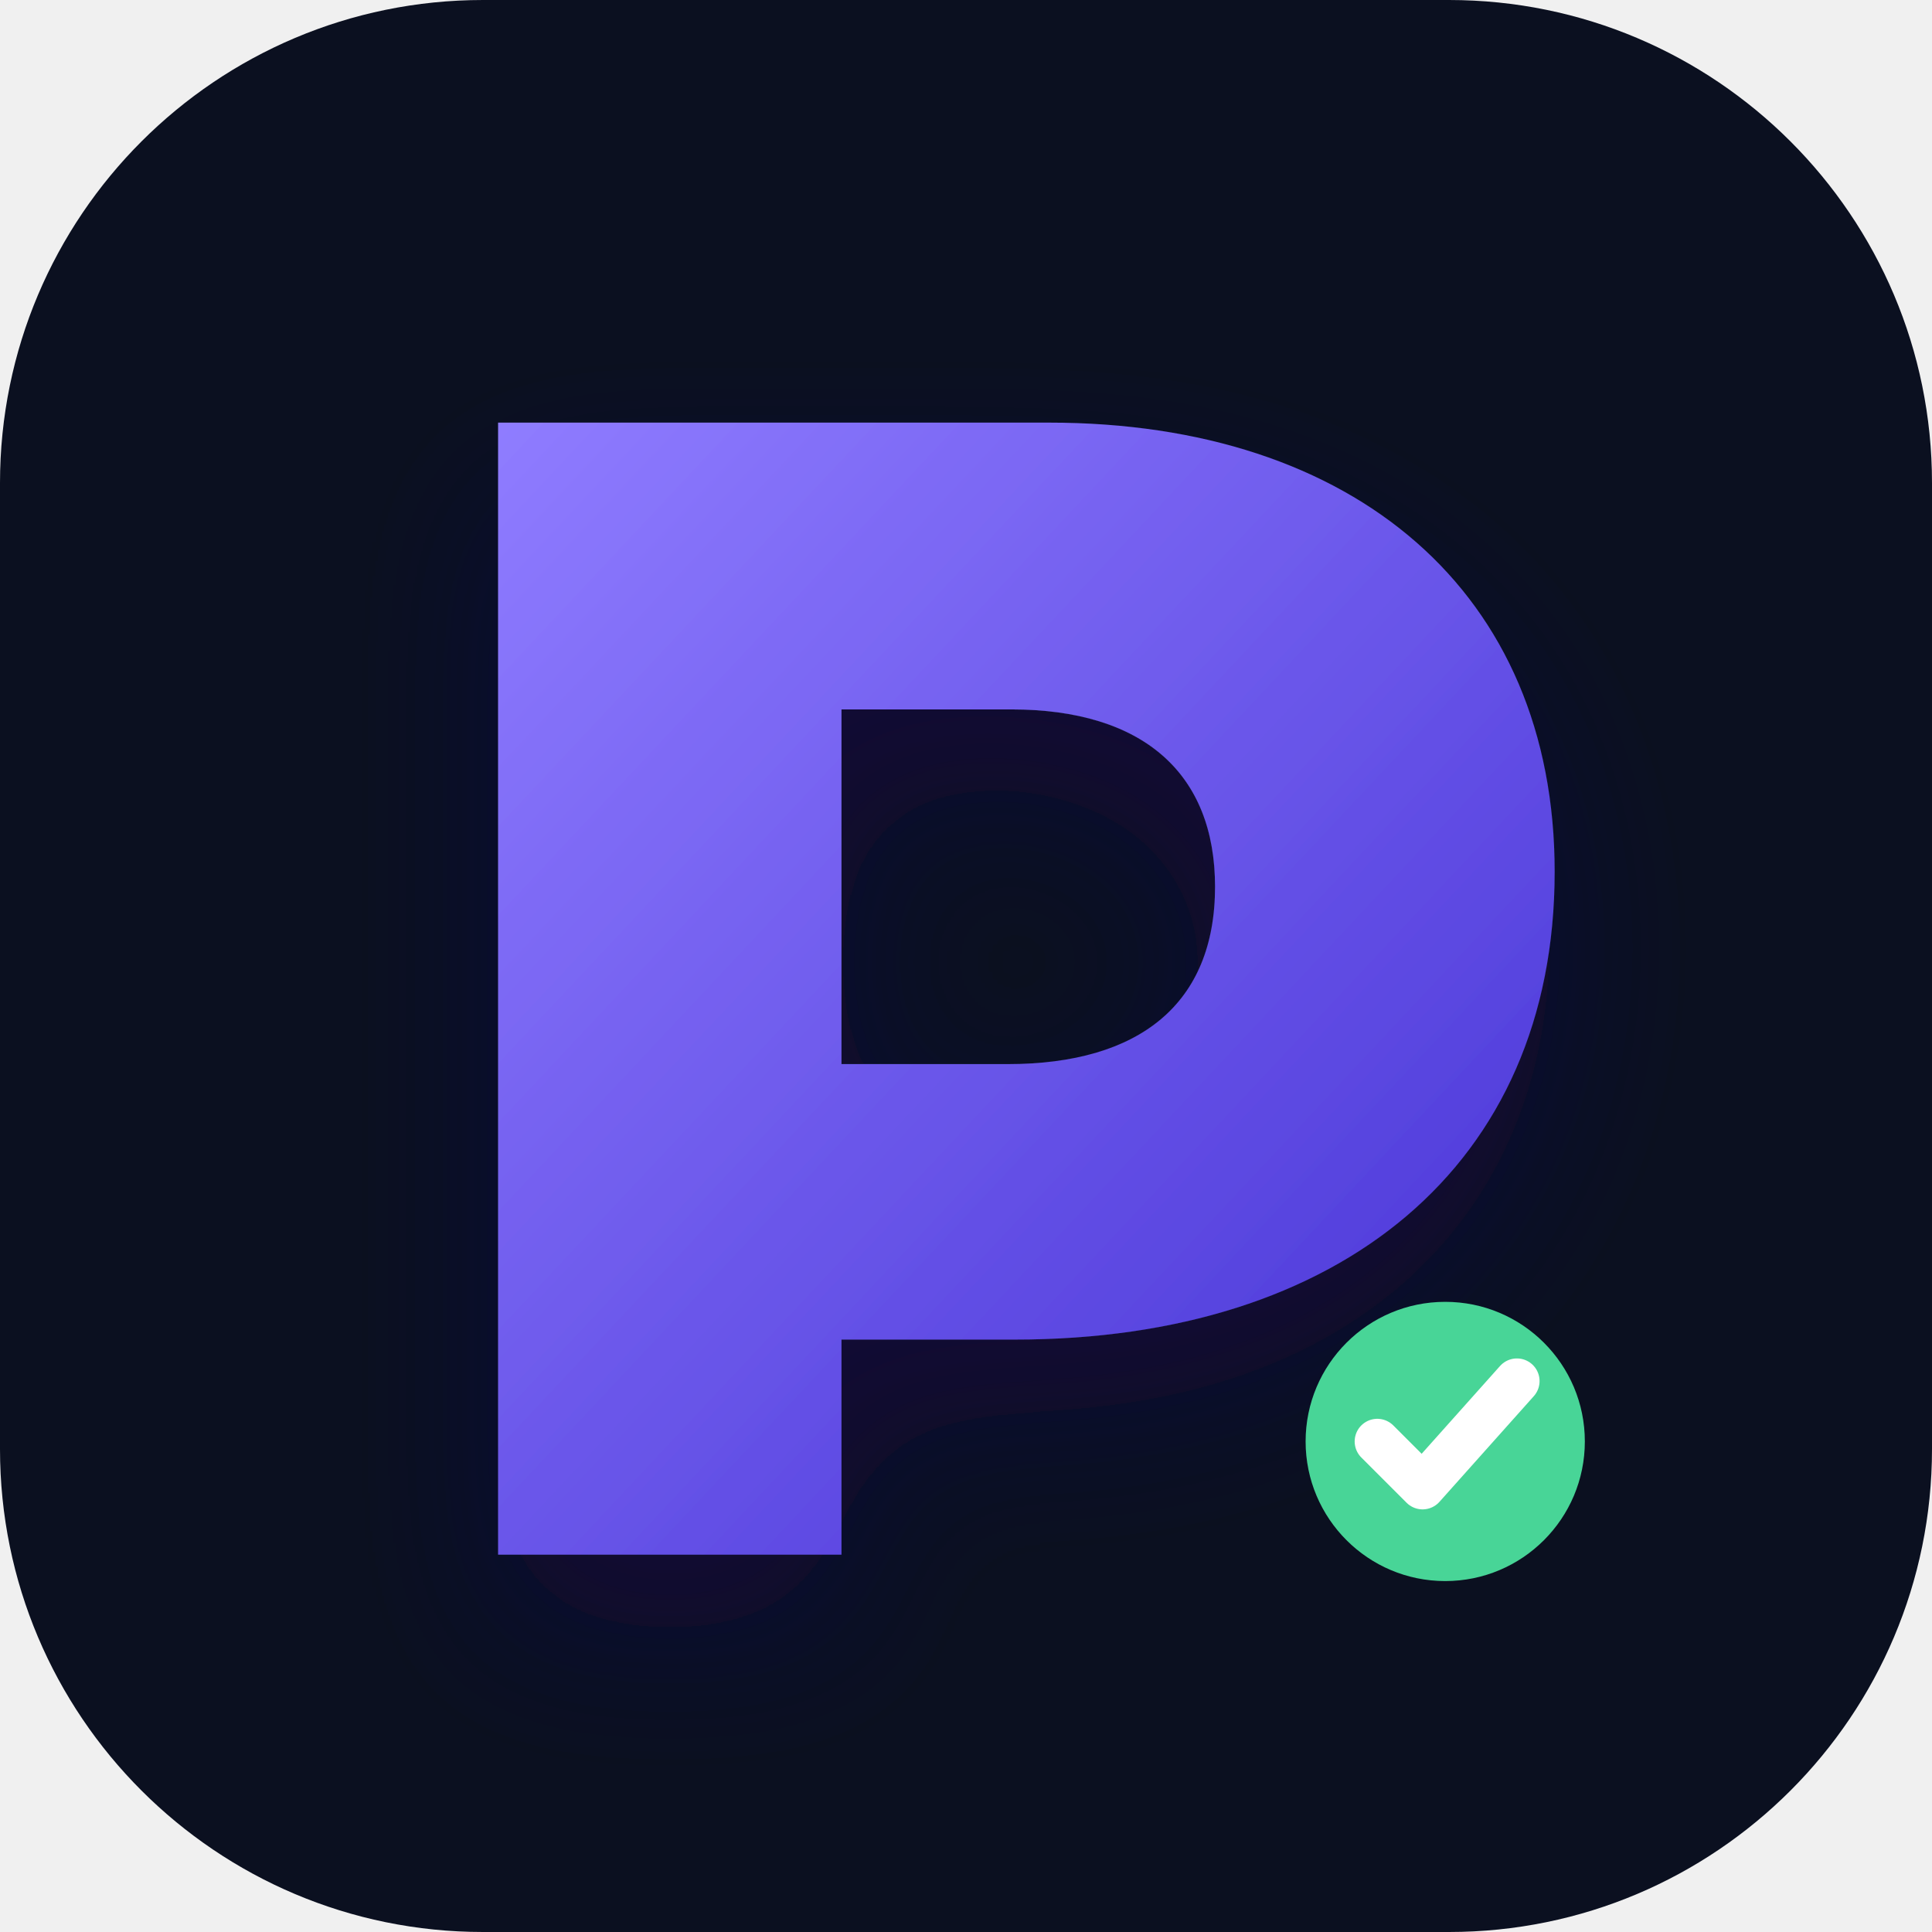
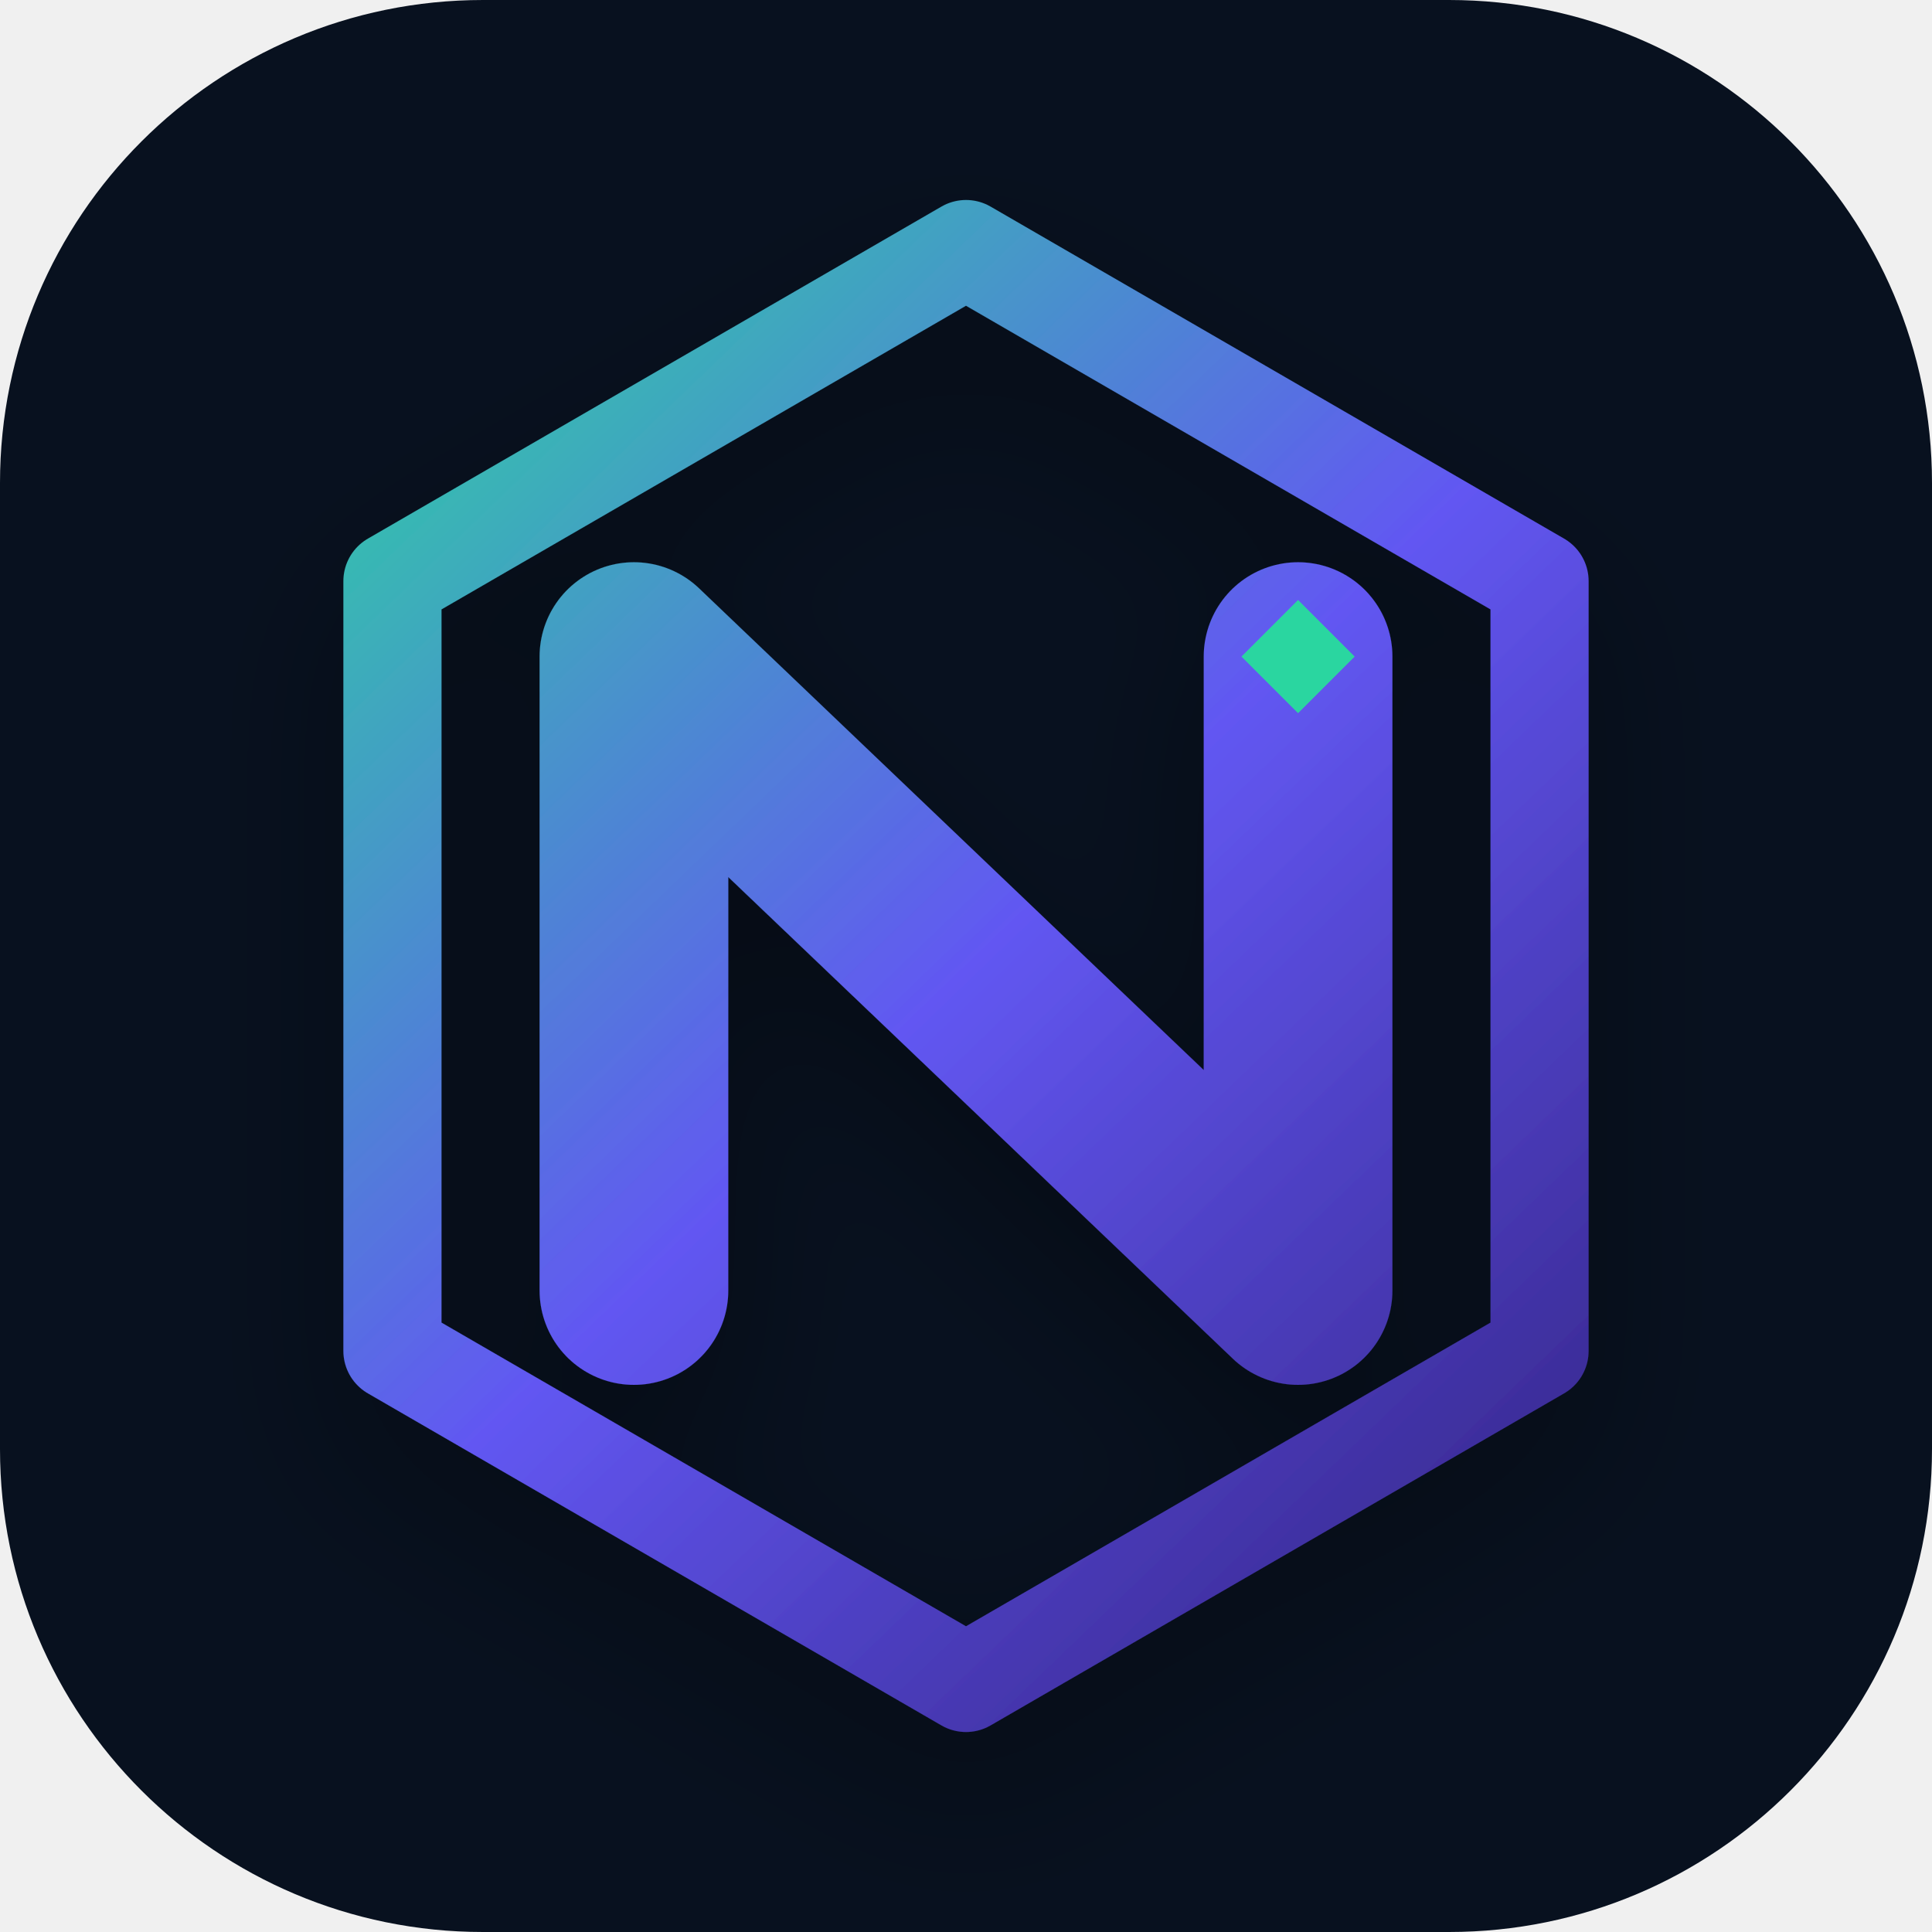
- <svg xmlns="http://www.w3.org/2000/svg" viewBox="0 0 512 512">
+ <svg xmlns="http://www.w3.org/2000/svg" viewBox="0 0 512 512" role="img" aria-labelledby="title">
  <defs>
-     <linearGradient id="g" x1="0" y1="0" x2="1" y2="1">
-       <stop stop-color="#8f7cff" />
-       <stop offset="1" stop-color="#4430d4" />
+     <linearGradient id="g" x1="82" y1="76" x2="430" y2="438" gradientUnits="userSpaceOnUse">
+       <stop offset="0" stop-color="#2BD6A0" />
+       <stop offset="0.5" stop-color="#6257F2" />
+       <stop offset="1" stop-color="#31207F" />
    </linearGradient>
-     <filter id="s" x="-20%" y="-20%" width="140%" height="140%">
-       <feDropShadow dx="0" dy="20" stdDeviation="22" flood-color="#160d5f" flood-opacity=".35" />
+     <filter id="shadow" x="-30%" y="-30%" width="160%" height="160%">
+       <feDropShadow dx="0" dy="18" stdDeviation="20" flood-color="#000" flood-opacity=".32" />
    </filter>
  </defs>
-   <rect width="512" height="512" rx="128" fill="#0b1020" />
-   <path d="M132 112h146c81 0 134 45 134 119 0 78-57 124-143 124h-46v57h-91V112zm91 76v94h44c35 0 55-16 55-47 0-30-19-47-54-47h-45z" fill="url(#g)" filter="url(#s)" />
-   <circle cx="383" cy="382" r="37" fill="#48d597" />
-   <path d="m365 382 12 12 25-28" fill="none" stroke="#fff" stroke-width="12" stroke-linecap="round" stroke-linejoin="round" />
+   <rect width="512" height="512" rx="128" fill="#08111F" />
+   <g filter="url(#shadow)">
+     <path d="M256 66 408 154v204L256 446 104 358V154L256 66Z" fill="none" stroke="url(#g)" stroke-width="26" stroke-linejoin="round" />
+     <path d="M168 342V174l176 168V174" fill="none" stroke="url(#g)" stroke-width="50" stroke-linecap="round" stroke-linejoin="round" />
+     <path d="m329 174 15-15 15 15-15 15-15-15Z" fill="#2BD6A0" />
+   </g>
</svg>
